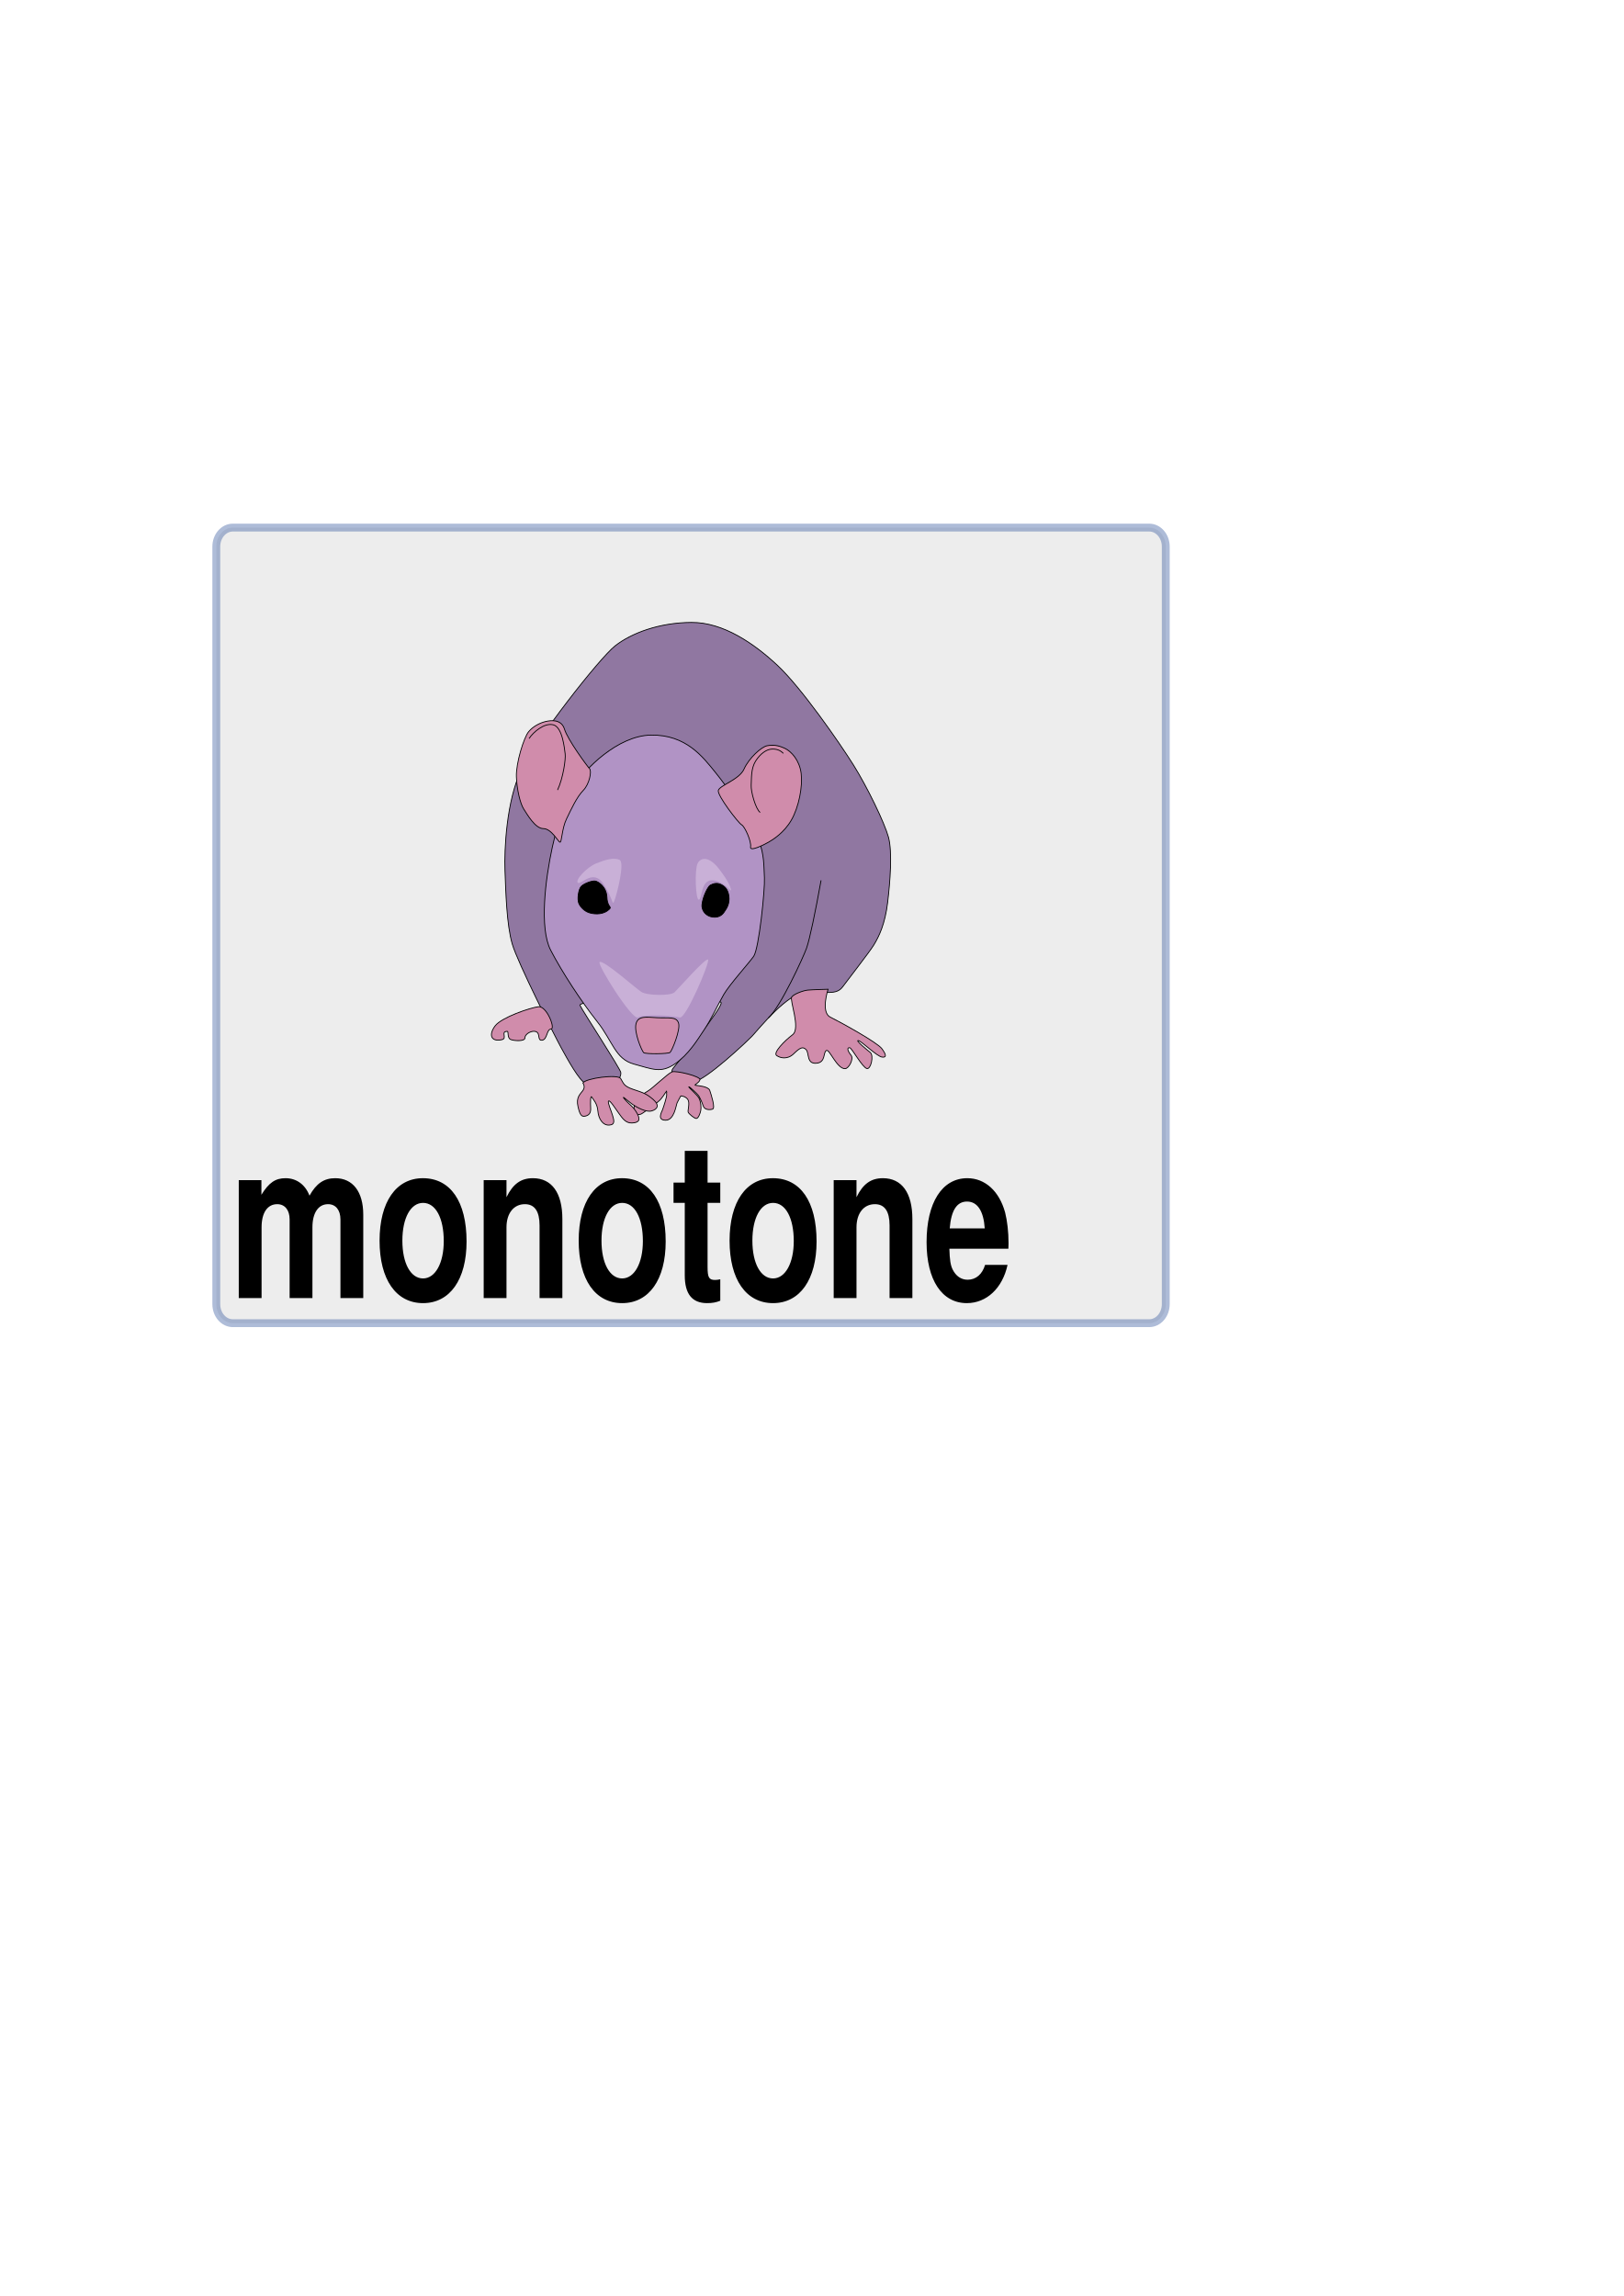
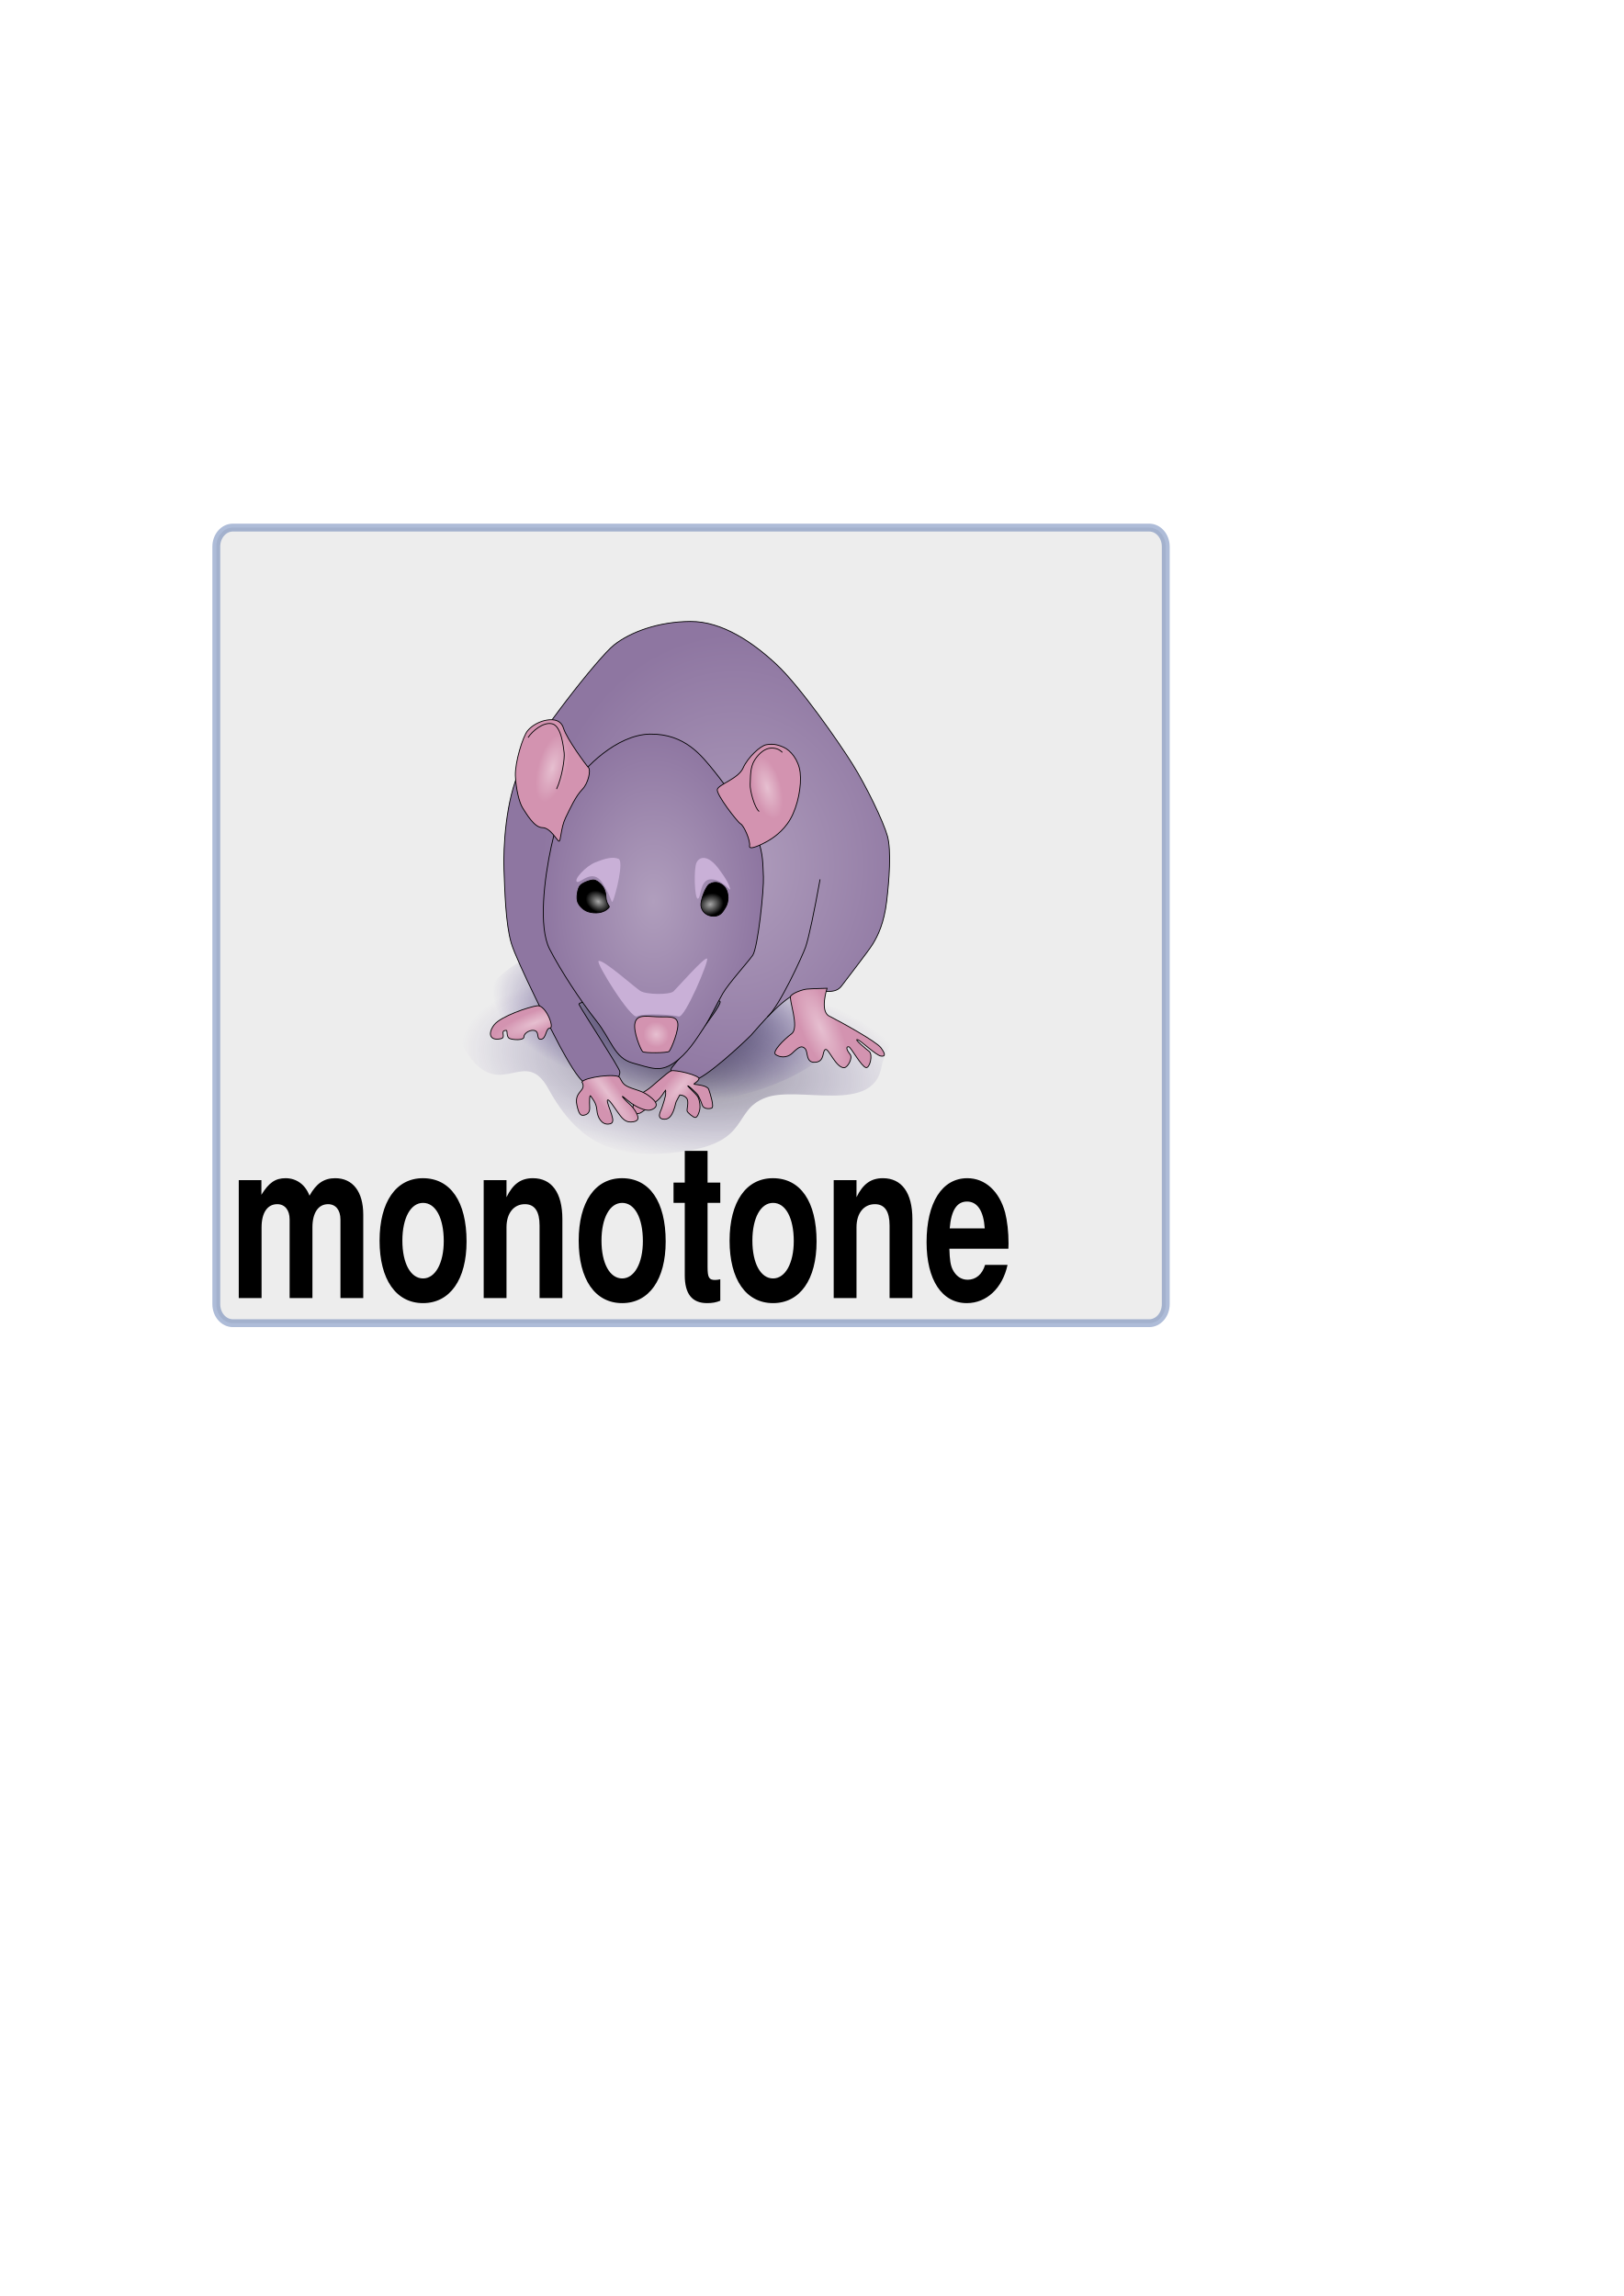
- <svg xmlns="http://www.w3.org/2000/svg" id="svg2" width="210mm" height="297mm">
-   <defs id="defs5" />
+ <svg xmlns="http://www.w3.org/2000/svg" xmlns:xlink="http://www.w3.org/1999/xlink" id="svg2" width="210mm" height="297mm">
+   <defs id="defs5">
+     <radialGradient xlink:href="#linearGradient2810" id="radialGradient2824" cx="347.114" cy="442.337" fx="347.114" fy="442.337" r="6.841" gradientTransform="matrix(0.911789,-0.324736,0.260797,0.732254,-309.4907,-72.62595)" gradientUnits="userSpaceOnUse" />
+     <linearGradient id="linearGradient2810">
+       <stop style="stop-color:#a8a8a8;stop-opacity:1;" offset="0" id="stop2812" />
+       <stop style="stop-color:black;stop-opacity:1;" offset="1" id="stop2814" />
+     </linearGradient>
+     <radialGradient xlink:href="#linearGradient2810" id="radialGradient2816" cx="294.381" cy="440.787" fx="294.381" fy="440.787" r="8.081" gradientTransform="matrix(0.690052,0.413242,-0.312279,0.521458,2.130499,-214.3514)" gradientUnits="userSpaceOnUse" />
+     <radialGradient xlink:href="#linearGradient5595" id="radialGradient5620" gradientUnits="userSpaceOnUse" gradientTransform="matrix(1.840292e-2,-1.373116e-2,9.569006e-2,0.128247,-6.959401,133.0646)" cx="214.024" cy="782.677" fx="214.024" fy="782.677" r="248.643" />
+     <radialGradient xlink:href="#linearGradient5595" id="radialGradient5623" gradientUnits="userSpaceOnUse" gradientTransform="matrix(1.959423e-2,1.694608e-2,-5.852097e-2,6.7666e-2,148.0988,167.782)" cx="339.03" cy="801.91" fx="339.03" fy="801.91" r="248.643" />
+     <radialGradient xlink:href="#linearGradient5595" id="radialGradient5626" gradientUnits="userSpaceOnUse" gradientTransform="matrix(8.068033e-3,2.047773e-2,-8.036082e-2,3.166142e-2,99.2921,170.5264)" cx="50.227" cy="783.507" fx="50.227" fy="783.507" r="248.643" />
+     <radialGradient xlink:href="#linearGradient5595" id="radialGradient5629" gradientUnits="userSpaceOnUse" gradientTransform="matrix(3.287654e-2,-1.486191e-2,4.479556e-2,9.909373e-2,128.9036,136.4242)" cx="483.137" cy="703.498" fx="483.137" fy="703.498" r="248.643" />
+     <radialGradient xlink:href="#linearGradient5595" id="radialGradient5632" gradientUnits="userSpaceOnUse" gradientTransform="matrix(1.971699e-2,1.646033e-2,-1.594245e-2,1.909665e-2,101.873,183.9995)" cx="276.133" cy="711.468" fx="276.133" fy="711.468" r="248.643" />
+     <radialGradient xlink:href="#linearGradient5595" id="radialGradient5635" gradientUnits="userSpaceOnUse" gradientTransform="matrix(2.652505e-2,-7.110847e-3,1.636313e-2,6.103814e-2,132.1098,60.12205)" cx="435.115" cy="400.422" fx="435.115" fy="400.422" r="248.643" />
+     <linearGradient id="linearGradient5595">
+       <stop style="stop-color:#e6bfd0;stop-opacity:1;" offset="0" id="stop5597" />
+       <stop style="stop-color:#d393b0;stop-opacity:1;" offset="1" id="stop5599" />
+     </linearGradient>
+     <radialGradient xlink:href="#linearGradient5595" id="radialGradient5638" gradientUnits="userSpaceOnUse" gradientTransform="matrix(2.750435e-2,7.757946e-3,-1.877008e-2,6.654582e-2,48.4244,45.11875)" cx="145.298" cy="384.402" fx="145.298" fy="384.402" r="248.643" />
+     <radialGradient xlink:href="#linearGradient2785" id="radialGradient2808" cx="319.878" cy="441.155" fx="319.878" fy="441.155" r="54.01" gradientTransform="matrix(1,0,0,1.517725,-225.3116,-532.5044)" gradientUnits="userSpaceOnUse" />
+     <linearGradient id="linearGradient2785">
+       <stop style="stop-color:#b09ebd;stop-opacity:1;" offset="0" id="stop2787" />
+       <stop style="stop-color:#8e76a1;stop-opacity:1;" offset="1" id="stop2789" />
+     </linearGradient>
+     <radialGradient xlink:href="#linearGradient2785" id="radialGradient2791" cx="359.566" cy="422.706" fx="359.566" fy="422.706" r="94.49" gradientTransform="matrix(1,0,0,1.200791,-225.3116,-387.9517)" gradientUnits="userSpaceOnUse" />
+     <radialGradient xlink:href="#linearGradient5951" id="radialGradient5867" cx="348.204" cy="525.479" fx="348.204" fy="525.479" r="90.526" gradientTransform="matrix(0.930776,8.389418e-2,-2.28881e-2,0.219119,36.1314,381.1239)" gradientUnits="userSpaceOnUse" />
+     <linearGradient id="linearGradient5951">
+       <stop style="stop-color:#323232;stop-opacity:1;" offset="0" id="stop5953" />
+       <stop style="stop-color:#1d006f;stop-opacity:0" offset="1" id="stop5955" />
+     </linearGradient>
+     <radialGradient xlink:href="#linearGradient5951" id="radialGradient5949" cx="330.147" cy="520.599" fx="330.147" fy="520.599" r="104.541" gradientTransform="matrix(1.050921,0.103889,-3.826374e-2,0.44313,-216.2109,-47.07175)" gradientUnits="userSpaceOnUse" />
+   </defs>
  <rect style="font-size:12;fill:#ededed;fill-opacity:1;fill-rule:evenodd;stroke:#3e5ea2;stroke-width:3.843;stroke-opacity:0.417" id="rect169" width="464.112" height="388.97" x="105.736" y="257.938" rx="8.077" ry="9.296" />
-   <path style="fill:#9077a1;fill-opacity:1;fill-rule:evenodd;stroke:#000000;stroke-width:0.396px;stroke-linecap:butt;stroke-linejoin:miter;stroke-opacity:1" d="M 338.97,528.952 C 345.114,528.126 364.89,509.405 367.686,506.51 C 370.583,503.509 385.035,485.106 394.408,484.898 C 403.581,484.69 408.766,486.768 411.957,482.405 C 414.788,478.532 424.824,465.755 427.112,462.04 C 429.732,457.786 432.647,451.643 433.893,441.26 C 435.089,431.285 436.286,416.531 434.291,409.258 C 432.35,402.177 423.922,384.737 417.141,373.931 C 410.239,362.931 391.616,336.111 380.05,325.305 C 368.703,314.705 353.633,304.215 337.946,304.306 C 322.261,304.397 308.699,309.491 300.739,315.717 C 293.031,321.745 261.995,361.463 254.816,376.425 C 247.556,391.557 246.457,415.491 246.839,425.467 C 247.238,435.857 247.619,452.088 250.429,461.624 C 253.127,470.78 271.066,506.323 274.359,512.328 C 277.55,518.147 283.192,528.385 286.324,529.784 C 289.116,531.031 295.755,531.127 298.946,530.296 C 301.763,529.562 303.732,526.236 303.474,524.381 C 303.196,522.381 285.128,494.873 283.532,491.548 C 281.85,488.041 352.53,486.561 352.53,490.301 C 352.53,493.626 331.569,519.179 328.999,522.303 C 326.606,525.212 332.788,529.784 338.97,528.952 z " id="path1298" />
-   <path style="fill:#b193c5;fill-opacity:1;fill-rule:evenodd;stroke:#000000;stroke-width:0.396px;stroke-linecap:butt;stroke-linejoin:miter;stroke-opacity:1" d="M 269.972,414.245 C 266.582,429.83 263.591,453.728 269.174,464.534 C 274.758,475.339 284.33,489.885 291.908,499.444 C 299.486,509.003 300.682,517.731 309.855,520.225 C 319.028,522.718 323.017,524.796 329.797,520.225 C 336.577,515.653 340.929,508.374 344.389,503.185 C 347.579,498.399 350.887,491.277 353.795,486.204 C 356.567,481.37 366,470.966 368.415,467.544 C 371.014,463.862 373.971,434.794 373.669,429.207 C 373.335,423.034 373.669,418.401 370.877,410.505 C 368.085,402.608 355.644,384.93 349.739,377.672 C 343.576,370.097 335.446,359.142 318.231,359.385 C 301.862,359.629 285.526,376.425 281.538,383.49 C 277.55,390.556 273.362,398.66 269.972,414.245 z " id="path1302" />
-   <g style="fill-opacity:1;fill:#d08cab" id="g2079" transform="matrix(0.388043,0,0,0.404362,214.135,219.3712)">
-     <path style="fill-rule:evenodd;stroke:#000000;stroke-width:1px;stroke-linecap:butt;stroke-linejoin:miter;stroke-opacity:1" d="M 114.087,342.147 C 108.025,349.179 98.037,380.384 98.669,396.621 C 99.272,412.09 103.513,429.226 107.92,435.678 C 112.083,441.772 122.309,459.317 132.587,459.317 C 142.865,459.317 151.246,475.292 153.569,475.762 C 155.926,476.24 155.844,459.448 161.791,447.659 C 167.584,436.177 174.727,421.091 182.95,413.066 C 190.808,405.396 193.757,389.779 190.871,386.894 C 187.602,383.624 163.297,351.823 159.31,339.24 C 155.384,326.849 142.374,328.334 135.671,329.814 C 128.85,331.319 119.828,335.488 114.087,342.147 z " id="path1304" />
-     <path style="fill-rule:evenodd;stroke:#000000;stroke-width:1px;stroke-linecap:butt;stroke-linejoin:miter;stroke-opacity:1" d="M 414.72,359.106 C 407.551,360.232 391.595,374.009 385.428,387.371 C 379.546,400.115 355.107,406.899 353.052,413.066 C 351.15,418.772 378.417,452.729 382.344,454.692 C 386.456,456.748 394.935,474.991 393.65,481.415 C 392.381,487.76 410.546,478.907 416.262,475.762 C 421.747,472.745 435.79,464.456 445.041,449.039 C 454.518,433.243 459.43,408.441 457.374,392.51 C 455.362,376.917 445.092,365.901 436.818,362.278 C 427.93,358.386 422.244,357.925 414.72,359.106 z " id="path1306" />
-     <path style="fill-rule:evenodd;stroke:#000000;stroke-width:1px;stroke-linecap:butt;stroke-linejoin:miter;stroke-opacity:1" d="M 275.973,687.968 C 262.164,687.241 251.886,685.414 249.331,695.442 C 246.727,705.668 256.567,728.052 259.038,730.233 C 261.131,732.08 290.203,731.893 292.323,729.88 C 294.794,727.534 305.747,702.409 302.902,694.311 C 300.057,686.213 290.506,688.733 275.973,687.968 z " id="path1308" />
-     <path style="fill-rule:evenodd;stroke:#000000;stroke-width:1px;stroke-linecap:butt;stroke-linejoin:miter;stroke-opacity:1" d="M 465.597,654.601 C 460.206,655.168 448.899,658.921 445.554,662.823 C 442.471,666.421 457.151,700.945 446.582,708.561 C 436.595,715.757 421.553,730.418 426.54,733.742 C 431.165,736.825 440.218,738.829 447.926,731.635 C 455.896,724.196 459.533,722.466 463.644,726.578 C 467.756,730.689 463.95,744.081 476.653,743.014 C 488.634,742.007 484.817,729.855 489.215,727.554 C 493.032,725.556 502.457,749.899 512.751,749.585 C 517.535,749.439 523.838,737.764 520.355,733.526 C 514.833,726.807 515.441,723.868 518.669,724.294 C 521.18,724.625 534.605,748.309 540.274,749.451 C 545.242,750.452 549.326,733.544 544.291,729.859 C 541.589,727.882 524.011,714.116 529.73,715.69 C 533.946,716.85 553.025,734.718 559.149,735.539 C 564.557,736.265 565.385,733.736 559.153,725.498 C 553.315,717.779 506.694,693.283 494.023,687.205 C 481.767,681.326 491.292,653.573 491.292,653.573 C 491.292,653.573 470.479,654.087 465.597,654.601 z " id="path1314" />
-     <path style="fill-rule:evenodd;stroke:#000000;stroke-width:1px;stroke-linecap:butt;stroke-linejoin:miter;stroke-opacity:1" d="M 126.369,674.68 C 115.959,675.913 80.169,687.491 71.947,697.769 C 63.724,708.047 66.081,717.598 80.47,714.515 C 87.665,712.973 78.334,704.444 87.226,704.501 C 89.109,704.513 86.803,712.383 91.463,714.316 C 95.496,715.989 109.402,716.902 109.427,712.399 C 109.453,707.168 118.824,702.824 123.638,704.912 C 129.07,707.267 124.804,715.794 130.979,715.19 C 137.872,714.515 136.501,701.91 142.315,701.682 C 148.202,701.451 136.838,673.439 126.369,674.68 z " id="path1316" />
-     <path id="path2070" d="M 329.926,763.034 C 328.641,767.146 321.399,769.355 324.273,769.715 C 327.17,770.079 340.542,770.967 342.26,775.882 C 344.132,781.239 349.566,797.275 345.857,798.494 C 342.271,799.672 335.641,799.459 334.1,794.834 C 332.558,790.209 329.801,784.479 328.27,782.272 C 326.904,780.304 316.387,770.833 315.812,771.407 C 315.085,772.134 326.839,781.378 328.898,785.646 C 331.167,790.349 331.618,796.713 330.954,800.036 C 330.219,803.708 327.921,809.8 325.301,809.8 C 322.731,809.8 315.625,803.996 315.023,802.091 C 314.316,799.853 317.592,790.785 314.509,786.674 C 311.426,782.563 305.773,782.563 305.773,782.563 C 305.773,782.563 302.305,788.34 301.148,790.848 C 299.786,793.798 297.587,812.156 286.483,811.918 C 275.743,811.679 281.496,802.421 282.647,799.522 C 283.976,796.174 288.535,782.929 287.999,780.507 C 287.485,778.187 288.579,779.273 287.823,776.759 C 285.786,778.796 283.01,785.195 276.844,789.82 C 270.677,794.445 256.896,804.442 255.208,804.661 C 253.163,804.925 249.052,806.342 246.721,804.837 C 245.385,803.974 247.34,790.706 249.103,788.278 C 250.984,785.689 259.833,778.955 264.66,776.396 C 269.774,773.686 289.531,755.343 294.716,753.447 C 299.775,751.596 331.211,758.923 329.926,763.034 z " style="fill-rule:evenodd;stroke:#000000;stroke-width:1px;stroke-linecap:butt;stroke-linejoin:miter;stroke-opacity:1" />
-     <path id="path2072" d="M 182.419,766.923 C 182.419,766.923 186.053,771.284 182.419,776.008 C 178.785,780.732 173.698,784.366 176.242,795.267 C 178.785,806.169 180.966,807.986 185.69,806.896 C 190.414,805.806 192.594,802.899 192.231,797.084 C 191.867,791.27 191.867,781.095 193.684,784.003 C 195.501,786.91 200.588,791.634 201.315,800.718 C 202.042,809.803 207.129,818.161 215.487,817.797 C 223.845,817.434 221.301,811.256 219.848,806.169 C 218.394,801.082 213.307,790.543 214.76,788.727 C 216.214,786.91 223.118,797.448 227.479,803.262 C 231.839,809.076 236.2,815.617 244.195,815.254 C 252.189,814.89 255.823,812.347 250.735,803.625 C 245.648,794.904 241.287,793.451 235.11,786.546 C 228.932,779.642 239.471,789.09 244.921,792.724 C 250.372,796.358 262,802.535 268.905,800.718 C 275.809,798.901 279.806,794.177 271.085,786.91 C 262.364,779.642 258.003,778.552 245.648,774.555 C 233.293,770.557 233.656,766.923 230.023,761.473 C 226.389,756.022 185.69,761.109 182.419,766.923 z " style="fill-rule:evenodd;stroke:#000000;stroke-width:1px;stroke-linecap:butt;stroke-linejoin:miter;stroke-opacity:1" />
-   </g>
-   <path style="fill:#000000;fill-opacity:1;fill-rule:evenodd;stroke:#000000;stroke-width:0.396px;stroke-linecap:butt;stroke-linejoin:miter;stroke-opacity:1" d="M 291.07,430.748 C 292.439,431.048 296.466,433.434 296.694,438.766 C 296.927,444.244 299.977,442.968 297.044,445.193 C 294.018,447.488 289.69,446.884 287.662,446.121 C 285.633,445.358 283.77,443.577 282.924,441.625 C 282.052,439.614 282.783,434.755 284.096,433.363 C 285.478,431.898 289.565,430.418 291.07,430.748 z " id="path1310" />
-   <path style="fill:#000000;fill-opacity:1;fill-rule:evenodd;stroke:#000000;stroke-width:0.396px;stroke-linecap:butt;stroke-linejoin:miter;stroke-opacity:1" d="M 347.246,432.74 C 345.628,433.632 342.759,440.532 343.158,443.441 C 343.557,446.351 346.149,448.533 349.539,448.429 C 352.83,448.325 353.978,445.902 354.525,445.104 C 355.023,444.377 356.818,441.883 356.319,438.143 C 355.832,434.488 353.917,433.083 352.231,432.324 C 350.61,431.594 348.941,431.805 347.246,432.74 z " id="path1312" />
-   <path id="path2058" d="M 375.606,497.669 C 381.589,492.266 392.761,467.802 394.255,463.565 C 395.825,459.107 398.573,445.913 401.353,430.405" style="fill:none;fill-opacity:0.75;fill-rule:evenodd;stroke:#000000;stroke-width:0.396px;stroke-linecap:butt;stroke-linejoin:miter;stroke-opacity:1" />
-   <g style="stroke-opacity:1;stroke:none;fill-opacity:1;fill:#c9b0d7" id="g2074" transform="matrix(0.388043,0,0,0.404362,214.135,219.3712)">
-     <path id="path2060" d="M 176.304,524.904 C 171.84,522.276 186.904,506.141 199.384,501.325 C 210.975,496.852 221.143,494.056 228.601,497.068 C 235.65,499.914 225.049,539.822 221.966,546.81 C 219.145,553.204 221.452,545.929 208.634,526.607 C 195.817,507.285 180.39,527.309 176.304,524.904 z " style="fill-rule:evenodd;stroke-width:1px;stroke-linecap:butt;stroke-linejoin:miter" />
-     <path id="path2062" d="M 251.888,687.524 C 258.554,683.413 296.93,685.439 304.392,687.7 C 312.079,690.029 342.713,620.485 340.128,617.754 C 337.383,614.854 302.33,653.272 297.872,657.279 C 292.94,661.713 263.31,661.33 255.999,656.75 C 248.191,651.859 208.353,617.644 203.495,620.661 C 199.829,622.938 244.724,691.942 251.888,687.524 z " style="fill-rule:evenodd;stroke-width:1px;stroke-linecap:butt;stroke-linejoin:miter" />
-     <path id="path2064" d="M 327.003,501.325 C 322.966,508.668 324.389,545.782 328.5,545.253 C 332.86,544.692 330.555,521.82 345.091,521.82 C 359.626,521.82 370.198,537.618 369.199,533.449 C 368.171,529.161 365.471,522.526 353.842,507.99 C 342.214,493.455 331.467,493.206 327.003,501.325 z " style="fill-rule:evenodd;stroke-width:1px;stroke-linecap:butt;stroke-linejoin:miter" />
-   </g>
-   <path id="path2066" d="M 272.547,386.244 C 275.299,380.336 276.611,371.073 276.262,368.554 C 275.908,365.998 275.002,355.502 270.427,354.354 C 266.129,353.275 260.649,357.901 258.622,361.083" style="fill:none;fill-opacity:0.75;fill-rule:evenodd;stroke:#000000;stroke-width:0.396px;stroke-linecap:butt;stroke-linejoin:miter;stroke-opacity:1" />
-   <path id="path2068" d="M 371.575,397.205 C 369.381,395.543 367.001,387.024 367.188,383.906 C 367.387,380.581 367.036,375.757 369.381,372.061 C 371.683,368.434 374.659,366.39 377.158,366.243 C 379.654,366.096 381.429,366.805 382.907,368.321" style="fill:none;fill-opacity:0.75;fill-rule:evenodd;stroke:#000000;stroke-width:0.396px;stroke-linecap:butt;stroke-linejoin:miter;stroke-opacity:1" />
  <text style="font-size:92.222;font-style:normal;font-weight:bold;fill:#000000;fill-opacity:1;stroke:none;stroke-width:1.261;stroke-linecap:butt;stroke-linejoin:miter;stroke-opacity:1;font-family:Helvetica;text-anchor:start;writing-mode:lr-tb" x="129.606" y="548.131" id="text137" transform="scale(0.863692,1.15782)">
    <tspan x="129.606" y="548.131" id="tspan167">monotone</tspan>
  </text>
+   <g id="g1943" transform="translate(224.8215,303.6278)">
+     <path id="path5941" d="M 13.018,177.95 C 13.018,177.95 48.841,161.46 93.855,164.116 C 138.869,166.772 184.746,176.369 204.849,185.096 C 224.951,193.823 208.143,205.606 206.153,217.665 C 202.22,241.5 165.692,226.94 149.393,233.049 C 133.094,239.157 142.105,254.688 109.417,259.274 C 76.73,263.86 58.27,256.085 43.244,228.68 C 32.01,208.189 20.889,233.481 5.284,213.738 C -10.32,193.996 13.669,178.773 13.018,177.95 z" style="opacity:0.5;fill:url(#radialGradient5949);fill-opacity:1;fill-rule:evenodd;stroke:none;stroke-width:1px;stroke-linecap:butt;stroke-linejoin:miter;stroke-opacity:1" />
+     <path transform="matrix(1.006255,0,-0.269625,1.929497,-109.5153,-821.2068)" d="M 438.731,525.479 A 90.526,23.055 0 1 1 257.678,525.479 A 90.526,23.055 0 1 1 438.731,525.479 z" id="path5851" style="opacity:1;fill:url(#radialGradient5867);fill-opacity:1;stroke:none;stroke-width:7;stroke-linecap:round;stroke-linejoin:round;stroke-miterlimit:4;stroke-dasharray:none;stroke-dashoffset:0;stroke-opacity:1" />
+     <path id="path1298" d="M 113.658,224.845 C 119.802,224.019 139.579,205.298 142.375,202.402 C 145.272,199.402 159.724,180.999 169.096,180.791 C 178.27,180.583 183.454,182.661 186.645,178.297 C 189.477,174.424 199.513,161.648 201.801,157.932 C 204.42,153.679 207.335,147.536 208.581,137.152 C 209.777,127.178 210.974,112.424 208.98,105.15 C 207.038,98.069 198.61,80.63 191.83,69.824 C 184.928,58.824 166.305,32.004 154.738,21.198 C 143.392,10.597 128.322,0.108 112.634,0.199 C 96.949,0.289 83.387,5.384 75.427,11.609 C 67.72,17.637 36.684,57.356 29.505,72.318 C 22.244,87.449 21.145,111.384 21.528,121.359 C 21.927,131.749 22.308,147.981 25.117,157.517 C 27.815,166.672 45.754,202.215 49.047,208.221 C 52.238,214.039 57.88,224.277 61.012,225.676 C 63.804,226.923 70.443,227.02 73.634,226.188 C 76.451,225.455 78.42,222.129 78.162,220.273 C 77.884,218.274 59.816,190.765 58.221,187.44 C 56.538,183.934 127.219,182.453 127.219,186.194 C 127.219,189.519 106.257,215.072 103.688,218.195 C 101.295,221.105 107.477,225.676 113.658,224.845 z" style="fill:url(#radialGradient2791);fill-opacity:1;fill-rule:evenodd;stroke:#000000;stroke-width:0.396px;stroke-linecap:butt;stroke-linejoin:miter;stroke-opacity:1" />
+     <path id="path1302" d="M 44.66,110.138 C 41.27,125.723 38.279,149.62 43.863,160.426 C 49.446,171.232 59.018,185.778 66.596,195.337 C 74.174,204.896 75.37,213.624 84.544,216.117 C 93.717,218.611 97.705,220.689 104.485,216.117 C 111.265,211.546 115.617,204.267 119.077,199.077 C 122.268,194.292 125.575,187.17 128.484,182.097 C 131.255,177.263 140.688,166.858 143.104,163.436 C 145.702,159.755 148.659,130.687 148.357,125.1 C 148.023,118.926 148.357,114.294 145.565,106.397 C 142.773,98.501 130.333,80.823 124.427,73.564 C 118.264,65.99 110.134,55.034 92.919,55.278 C 76.55,55.521 60.215,72.318 56.226,79.383 C 52.238,86.448 48.05,94.552 44.66,110.138 z" style="fill:url(#radialGradient2808);fill-opacity:1;fill-rule:evenodd;stroke:#000000;stroke-width:0.396px;stroke-linecap:butt;stroke-linejoin:miter;stroke-opacity:1" />
+     <path style="fill:url(#radialGradient5638);fill-opacity:1;fill-rule:evenodd;stroke:#000000;stroke-width:0.396px;stroke-linecap:butt;stroke-linejoin:miter;stroke-opacity:1" d="M 33.094,53.615 C 30.742,56.458 26.866,69.076 27.111,75.642 C 27.345,81.897 28.991,88.827 30.701,91.435 C 32.316,93.899 36.285,100.994 40.273,100.994 C 44.261,100.994 47.513,107.454 48.415,107.644 C 49.329,107.837 49.298,101.047 51.605,96.28 C 53.853,91.637 56.625,85.537 59.816,82.292 C 62.865,79.191 64.009,72.876 62.89,71.709 C 61.621,70.387 52.19,57.528 50.643,52.44 C 49.119,47.429 44.071,48.03 41.469,48.628 C 38.823,49.237 35.322,50.922 33.094,53.615 z" id="path1304" />
+     <path style="fill:url(#radialGradient5635);fill-opacity:1;fill-rule:evenodd;stroke:#000000;stroke-width:0.396px;stroke-linecap:butt;stroke-linejoin:miter;stroke-opacity:1" d="M 149.753,60.473 C 146.971,60.928 140.779,66.499 138.386,71.902 C 136.103,77.055 126.62,79.798 125.823,82.292 C 125.085,84.599 135.665,98.33 137.189,99.124 C 138.785,99.955 142.075,107.332 141.577,109.93 C 141.084,112.495 148.133,108.915 150.351,107.644 C 152.479,106.424 157.929,103.072 161.518,96.838 C 165.196,90.451 167.102,80.422 166.304,73.98 C 165.524,67.675 161.538,63.22 158.328,61.755 C 154.879,60.181 152.672,59.995 149.753,60.473 z" id="path1306" />
+     <path style="fill:url(#radialGradient5632);fill-opacity:1;fill-rule:evenodd;stroke:#000000;stroke-width:0.396px;stroke-linecap:butt;stroke-linejoin:miter;stroke-opacity:1" d="M 95.913,193.452 C 90.554,193.158 86.566,192.419 85.575,196.474 C 84.564,200.609 88.382,209.661 89.341,210.542 C 90.153,211.289 101.435,211.213 102.257,210.4 C 103.216,209.451 107.466,199.291 106.362,196.017 C 105.259,192.742 101.552,193.761 95.913,193.452 z" id="path1308" />
+     <path style="fill:url(#radialGradient5629);fill-opacity:1;fill-rule:evenodd;stroke:#000000;stroke-width:0.396px;stroke-linecap:butt;stroke-linejoin:miter;stroke-opacity:1" d="M 169.495,179.959 C 167.403,180.189 163.015,181.707 161.718,183.284 C 160.521,184.739 166.218,198.699 162.117,201.779 C 158.241,204.689 152.404,210.617 154.339,211.961 C 156.134,213.208 159.647,214.018 162.638,211.109 C 165.731,208.101 167.142,207.402 168.737,209.064 C 170.333,210.727 168.856,216.142 173.785,215.71 C 178.434,215.303 176.953,210.389 178.66,209.459 C 180.141,208.651 183.798,218.494 187.793,218.367 C 189.649,218.308 192.095,213.588 190.743,211.874 C 188.601,209.157 188.837,207.969 190.089,208.141 C 191.064,208.275 196.273,217.852 198.473,218.313 C 200.401,218.718 201.986,211.881 200.032,210.391 C 198.983,209.591 192.162,204.025 194.381,204.662 C 196.017,205.131 203.421,212.356 205.797,212.688 C 207.896,212.981 208.217,211.959 205.799,208.627 C 203.534,205.506 185.442,195.601 180.525,193.143 C 175.77,190.766 179.466,179.544 179.466,179.544 C 179.466,179.544 171.389,179.752 169.495,179.959 z" id="path1314" />
+     <path style="fill:url(#radialGradient5626);fill-opacity:1;fill-rule:evenodd;stroke:#000000;stroke-width:0.396px;stroke-linecap:butt;stroke-linejoin:miter;stroke-opacity:1" d="M 37.86,188.079 C 33.821,188.577 19.932,193.259 16.742,197.415 C 13.551,201.571 14.466,205.433 20.049,204.186 C 22.841,203.563 19.22,200.114 22.671,200.137 C 23.402,200.142 22.507,203.324 24.315,204.106 C 25.88,204.782 31.276,205.152 31.286,203.331 C 31.296,201.216 34.932,199.459 36.8,200.303 C 38.908,201.256 37.253,204.704 39.649,204.459 C 42.324,204.186 41.792,199.09 44.048,198.997 C 46.332,198.904 41.922,187.577 37.86,188.079 z" id="path1316" />
+     <path id="path2070" d="M 116.849,223.806 C 116.35,225.468 113.54,226.362 114.655,226.507 C 115.779,226.654 120.968,227.013 121.635,229.001 C 122.361,231.167 124.47,237.652 123.031,238.144 C 121.639,238.621 119.067,238.535 118.468,236.664 C 117.87,234.794 116.801,232.477 116.206,231.585 C 115.676,230.789 111.595,226.959 111.372,227.192 C 111.09,227.485 115.651,231.223 116.45,232.949 C 117.33,234.851 117.506,237.424 117.248,238.768 C 116.963,240.253 116.071,242.716 115.054,242.716 C 114.057,242.716 111.299,240.369 111.066,239.599 C 110.791,238.694 112.063,235.027 110.866,233.365 C 109.67,231.702 107.476,231.702 107.476,231.702 C 107.476,231.702 106.131,234.038 105.682,235.052 C 105.153,236.245 104.3,243.669 99.991,243.572 C 95.823,243.476 98.056,239.732 98.503,238.56 C 99.018,237.206 100.788,231.85 100.579,230.871 C 100.38,229.933 100.805,230.372 100.511,229.356 C 99.721,230.179 98.644,232.767 96.251,234.637 C 93.858,236.507 88.51,240.55 87.855,240.638 C 87.062,240.745 85.466,241.318 84.562,240.709 C 84.043,240.36 84.802,234.995 85.486,234.013 C 86.216,232.966 89.65,230.243 91.523,229.209 C 93.507,228.113 101.174,220.696 103.186,219.929 C 105.149,219.181 117.347,222.143 116.849,223.806 z" style="fill:url(#radialGradient5623);fill-opacity:1;fill-rule:evenodd;stroke:#000000;stroke-width:0.396px;stroke-linecap:butt;stroke-linejoin:miter;stroke-opacity:1" />
+     <path id="path2072" d="M 59.61,225.378 C 59.61,225.378 61.02,227.142 59.61,229.052 C 58.2,230.962 56.226,232.432 57.213,236.84 C 58.2,241.248 59.046,241.983 60.879,241.542 C 62.712,241.101 63.558,239.925 63.417,237.574 C 63.276,235.223 63.276,231.109 63.981,232.285 C 64.686,233.46 66.66,235.37 66.942,239.044 C 67.224,242.717 69.198,246.097 72.442,245.95 C 75.685,245.803 74.698,243.305 74.134,241.248 C 73.57,239.191 71.596,234.929 72.16,234.195 C 72.724,233.46 75.403,237.721 77.095,240.072 C 78.787,242.423 80.479,245.068 83.581,244.921 C 86.684,244.774 88.094,243.746 86.12,240.219 C 84.145,236.693 82.453,236.105 80.056,233.313 C 77.659,230.521 81.748,234.342 83.863,235.811 C 85.979,237.281 90.491,239.778 93.17,239.044 C 95.849,238.309 97.4,236.399 94.016,233.46 C 90.632,230.521 88.94,230.081 84.145,228.464 C 79.351,226.848 79.492,225.378 78.082,223.174 C 76.672,220.97 60.879,223.027 59.61,225.378 z" style="fill:url(#radialGradient5620);fill-opacity:1;fill-rule:evenodd;stroke:#000000;stroke-width:0.396px;stroke-linecap:butt;stroke-linejoin:miter;stroke-opacity:1" />
+     <path id="path1310" d="M 65.758,126.64 C 67.128,126.94 71.155,129.327 71.382,134.658 C 71.616,140.137 74.665,138.861 71.733,141.086 C 68.707,143.381 64.378,142.776 62.35,142.013 C 60.322,141.25 58.458,139.469 57.612,137.517 C 56.741,135.506 57.472,130.648 58.785,129.256 C 60.166,127.791 64.253,126.311 65.758,126.64 z" style="fill:url(#radialGradient2816);fill-opacity:1;fill-rule:evenodd;stroke:#000000;stroke-width:0.396px;stroke-linecap:butt;stroke-linejoin:miter;stroke-opacity:1" />
+     <path id="path1312" d="M 121.934,128.632 C 120.317,129.525 117.447,136.425 117.846,139.334 C 118.245,142.243 120.838,144.425 124.228,144.321 C 127.518,144.217 128.666,141.794 129.213,140.996 C 129.712,140.269 131.506,137.776 131.008,134.035 C 130.521,130.381 128.605,128.975 126.92,128.217 C 125.298,127.487 123.629,127.697 121.934,128.632 z" style="fill:url(#radialGradient2824);fill-opacity:1;fill-rule:evenodd;stroke:#000000;stroke-width:0.396px;stroke-linecap:butt;stroke-linejoin:miter;stroke-opacity:1" />
+     <path style="fill:none;fill-opacity:0.75;fill-rule:evenodd;stroke:#000000;stroke-width:0.396px;stroke-linecap:butt;stroke-linejoin:miter;stroke-opacity:1" d="M 150.294,193.561 C 156.277,188.159 167.45,163.695 168.943,159.457 C 170.514,154.999 173.262,141.805 176.042,126.297" id="path2058" />
+     <g transform="matrix(0.388043,0,0,0.404362,-11.1766,-84.73625)" id="g2074" style="fill:#c9b0d7;fill-opacity:1;stroke:none;stroke-opacity:1">
+       <path style="fill-rule:evenodd;stroke-width:1px;stroke-linecap:butt;stroke-linejoin:miter" d="M 176.304,524.904 C 171.84,522.276 186.904,506.141 199.384,501.325 C 210.975,496.852 221.143,494.056 228.601,497.068 C 235.65,499.914 225.049,539.822 221.966,546.81 C 219.145,553.204 221.452,545.929 208.634,526.607 C 195.817,507.285 180.39,527.309 176.304,524.904 z" id="path2060" />
+       <path style="fill-rule:evenodd;stroke-width:1px;stroke-linecap:butt;stroke-linejoin:miter" d="M 251.888,687.524 C 258.554,683.413 296.93,685.439 304.392,687.7 C 312.079,690.029 342.713,620.485 340.128,617.754 C 337.383,614.854 302.33,653.272 297.872,657.279 C 292.94,661.713 263.31,661.33 255.999,656.75 C 248.191,651.859 208.353,617.644 203.495,620.661 C 199.829,622.938 244.724,691.942 251.888,687.524 z" id="path2062" />
+       <path style="fill-rule:evenodd;stroke-width:1px;stroke-linecap:butt;stroke-linejoin:miter" d="M 327.003,501.325 C 322.966,508.668 324.389,545.782 328.5,545.253 C 332.86,544.692 330.555,521.82 345.091,521.82 C 359.626,521.82 370.198,537.618 369.199,533.449 C 368.171,529.161 365.471,522.526 353.842,507.99 C 342.214,493.455 331.467,493.206 327.003,501.325 z" id="path2064" />
+     </g>
+     <path style="fill:none;fill-opacity:0.75;fill-rule:evenodd;stroke:#000000;stroke-width:0.396px;stroke-linecap:butt;stroke-linejoin:miter;stroke-opacity:1" d="M 47.235,82.136 C 49.987,76.229 51.299,66.966 50.95,64.447 C 50.596,61.89 49.69,51.394 45.116,50.246 C 40.817,49.168 35.337,53.794 33.311,56.976" id="path2066" />
+     <path style="fill:none;fill-opacity:0.75;fill-rule:evenodd;stroke:#000000;stroke-width:0.396px;stroke-linecap:butt;stroke-linejoin:miter;stroke-opacity:1" d="M 146.263,93.098 C 144.07,91.435 141.689,82.916 141.876,79.798 C 142.075,76.474 141.724,71.65 144.07,67.954 C 146.371,64.327 149.347,62.282 151.847,62.135 C 154.343,61.988 156.117,62.698 157.596,64.213" id="path2068" />
+   </g>
</svg>
